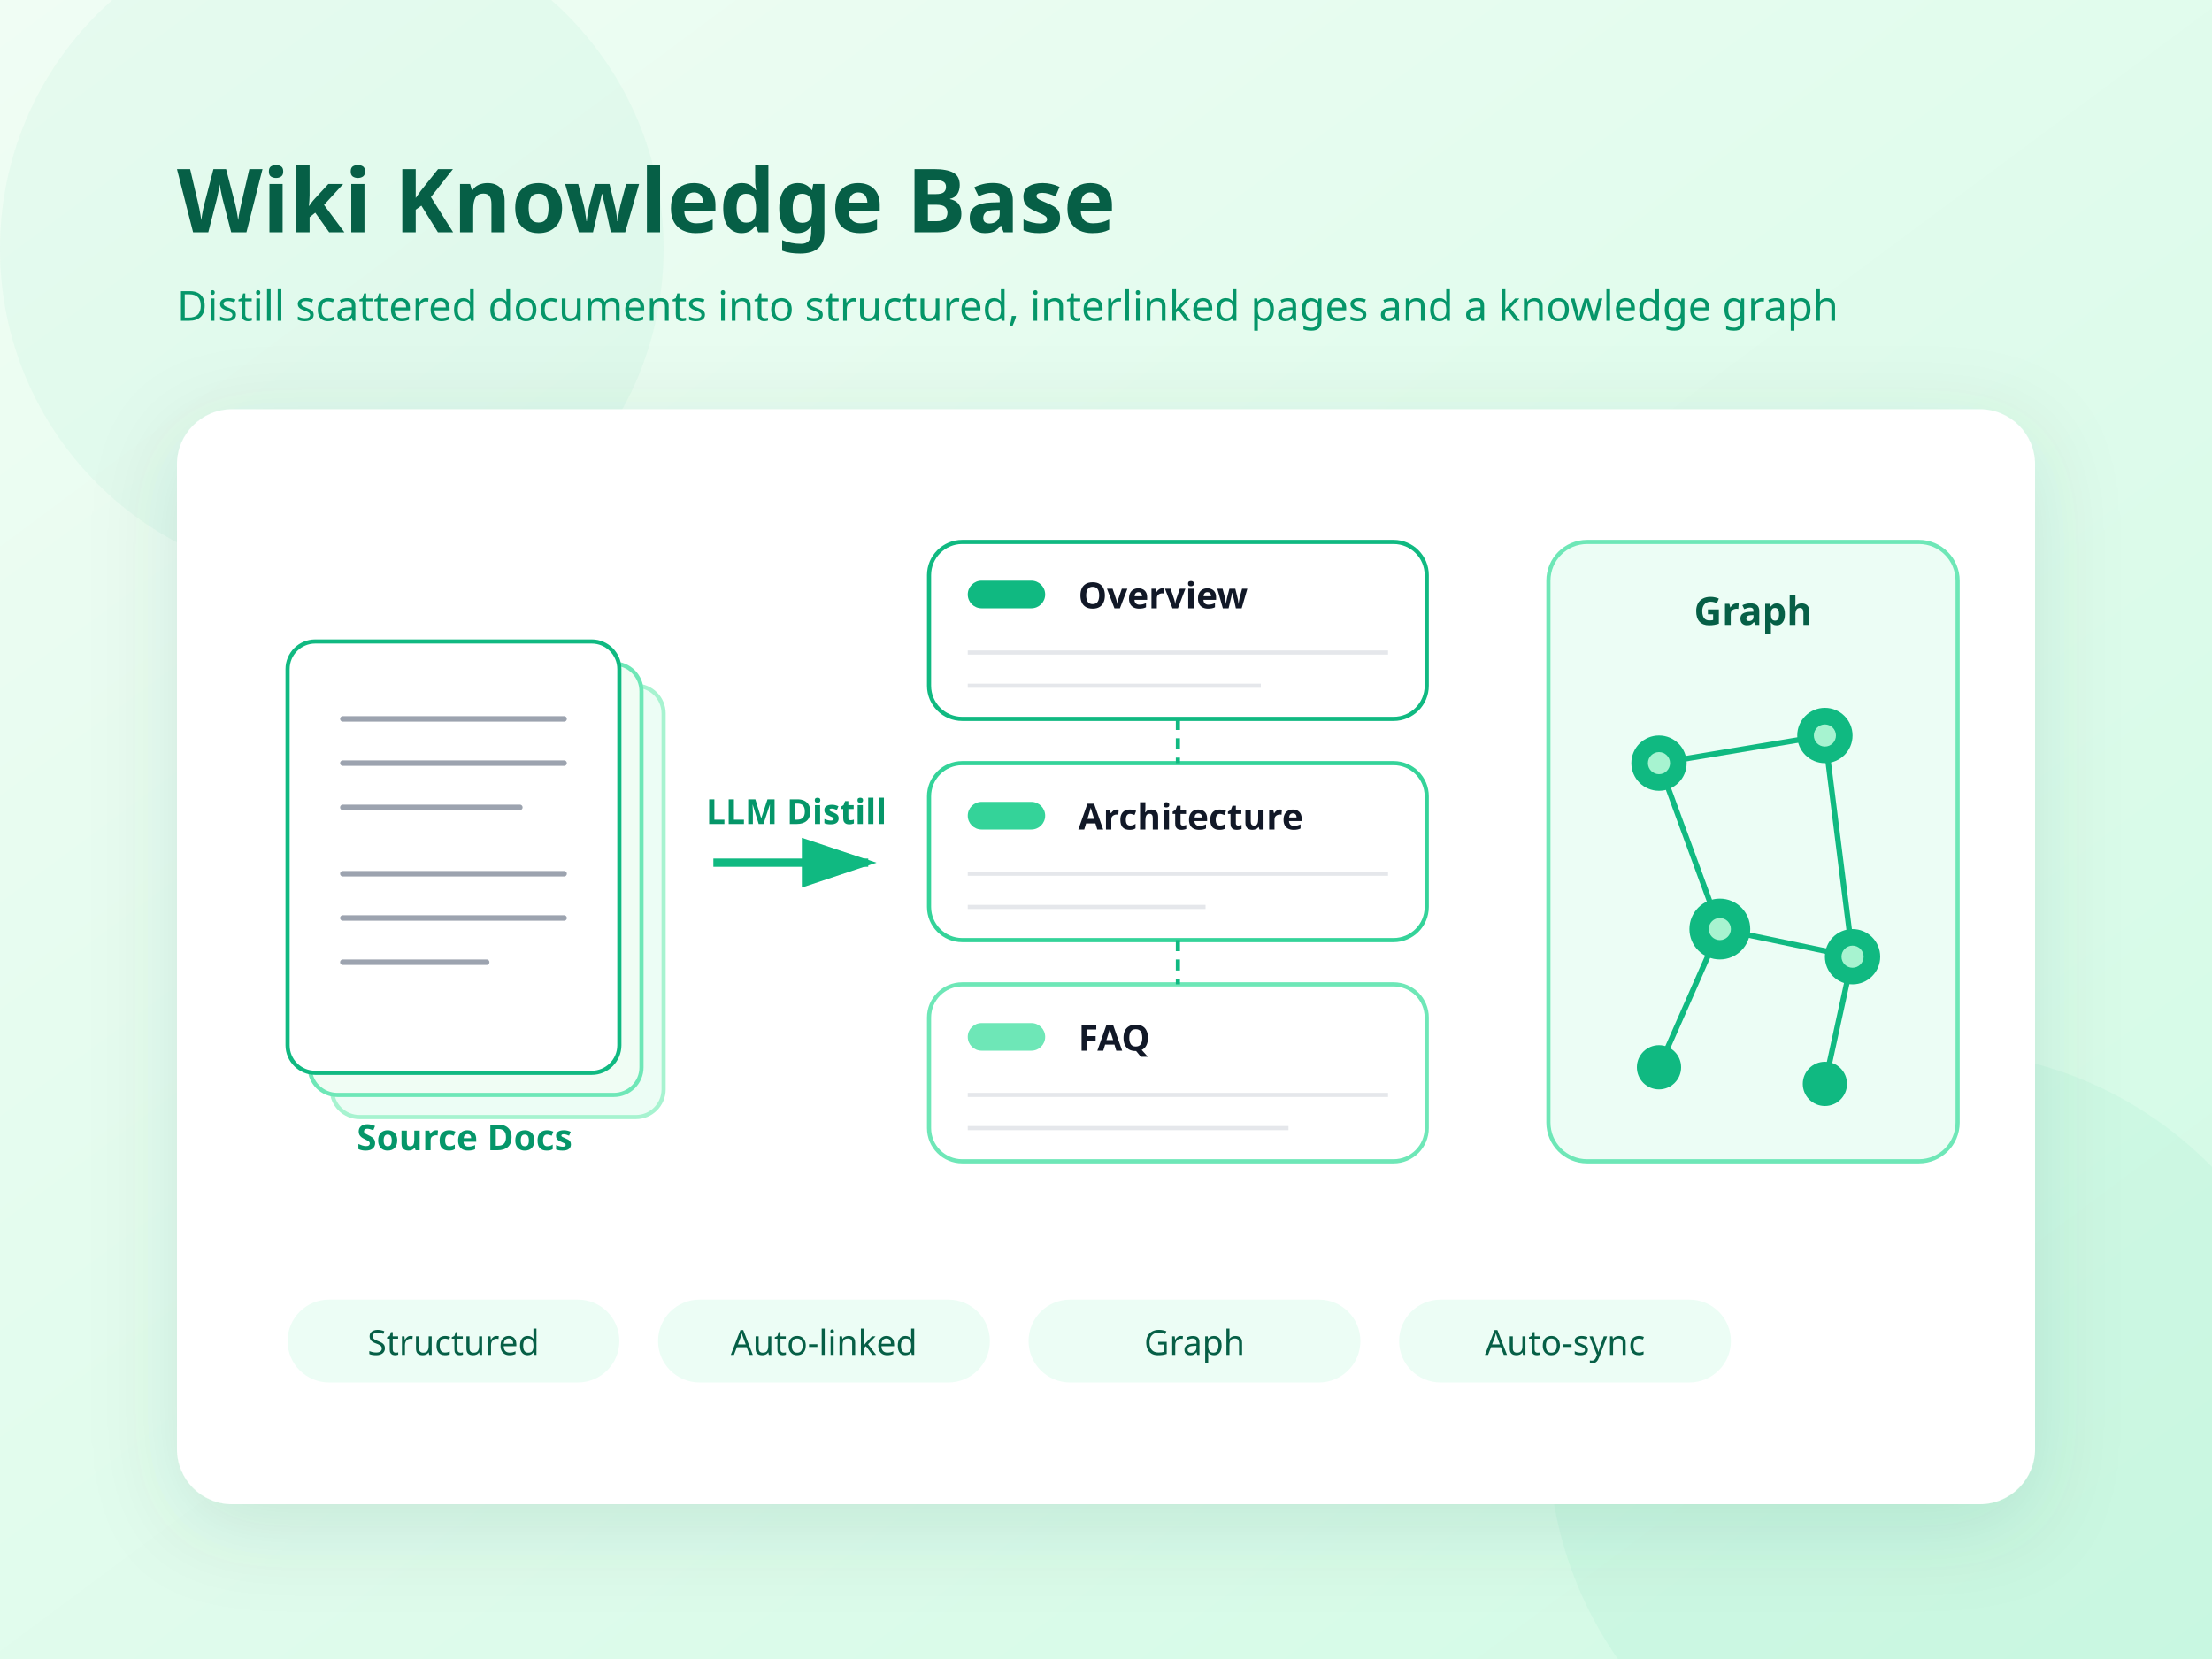
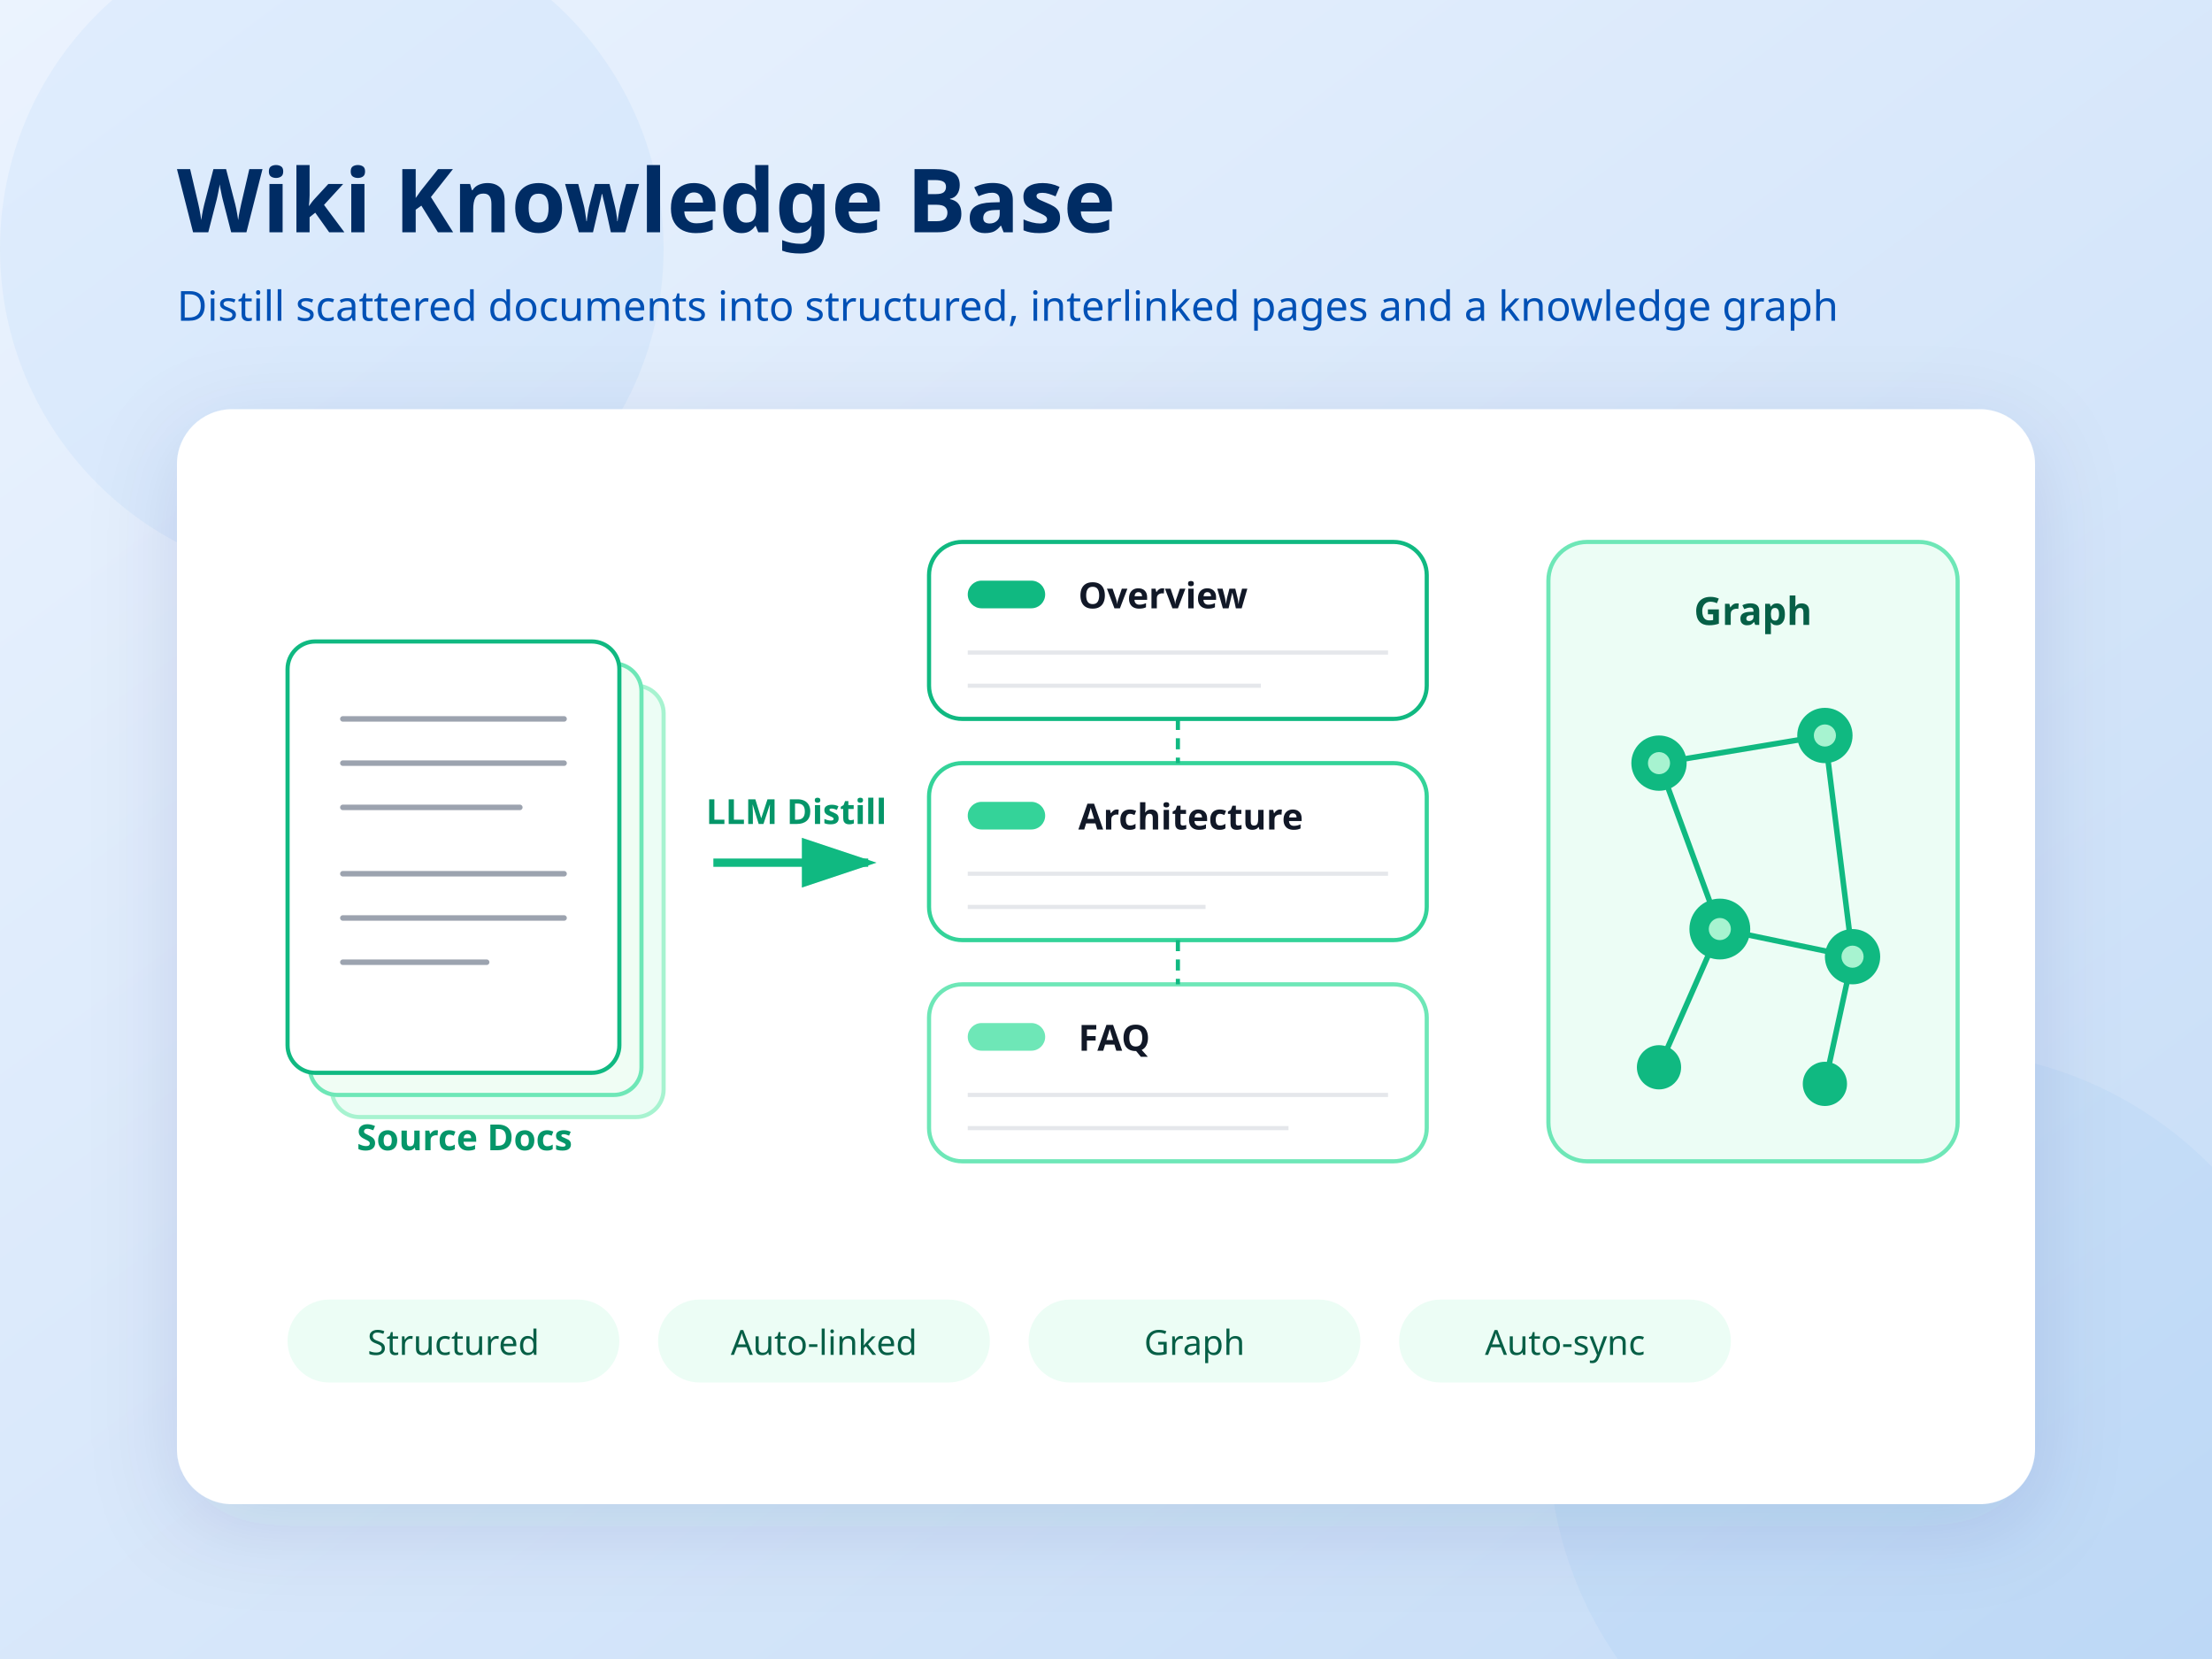
<svg xmlns="http://www.w3.org/2000/svg" viewBox="0 0 800 600">
  <defs>
    <linearGradient id="bg3" x1="0%" y1="0%" x2="100%" y2="100%">
-       <stop offset="0%" stop-color="#F0FDF4" />
-       <stop offset="100%" stop-color="#D1FAE5" />
+       <stop offset="0%" stop-color="#EBF3FE" />
+       <stop offset="100%" stop-color="#C5DCF7" />
    </linearGradient>
    <filter id="soft3" x="-20%" y="-20%" width="140%" height="140%">
-       <feDropShadow dx="0" dy="8" stdDeviation="16" flood-color="#065F46" flood-opacity="0.12" />
+       <feDropShadow dx="0" dy="8" stdDeviation="16" flood-color="#002C64" flood-opacity="0.12" />
    </filter>
  </defs>
  <rect width="800" height="600" fill="url(#bg3)" />
-   <circle cx="120" cy="90" r="120" fill="#10B981" opacity="0.05" />
-   <circle cx="700" cy="520" r="140" fill="#34D399" opacity="0.06" />
-   <text x="64" y="84" font-family="PingFang SC, sans-serif" font-size="32" font-weight="700" fill="#065F46">Wiki Knowledge Base</text>
-   <text x="64" y="116" font-family="PingFang SC, sans-serif" font-size="15" fill="#059669">Distill scattered documents into structured, interlinked pages and a knowledge graph</text>
+   <circle cx="120" cy="90" r="120" fill="#0071E3" opacity="0.05" />
+   <circle cx="700" cy="520" r="140" fill="#4095ED" opacity="0.06" />
+   <text x="64" y="84" font-family="PingFang SC, sans-serif" font-size="32" font-weight="700" fill="#002C64">Wiki Knowledge Base</text>
+   <text x="64" y="116" font-family="PingFang SC, sans-serif" font-size="15" fill="#0050B5">Distill scattered documents into structured, interlinked pages and a knowledge graph</text>
  <g filter="url(#soft3)">
    <rect x="64" y="148" width="672" height="396" rx="20" fill="#FFFFFF" />
  </g>
  <g transform="translate(104, 232)">
    <rect x="16" y="16" width="120" height="156" rx="10" fill="#ECFDF5" stroke="#A7F3D0" stroke-width="1.5" />
    <rect x="8" y="8" width="120" height="156" rx="10" fill="#F0FDF4" stroke="#6EE7B7" stroke-width="1.5" />
    <rect x="0" y="0" width="120" height="156" rx="10" fill="#FFFFFF" stroke="#10B981" stroke-width="1.5" />
    <g stroke="#9CA3AF" stroke-width="2" stroke-linecap="round">
      <line x1="20" y1="28" x2="100" y2="28" />
      <line x1="20" y1="44" x2="100" y2="44" />
      <line x1="20" y1="60" x2="84" y2="60" />
      <line x1="20" y1="84" x2="100" y2="84" />
      <line x1="20" y1="100" x2="100" y2="100" />
      <line x1="20" y1="116" x2="72" y2="116" />
    </g>
    <text x="64" y="184" font-family="PingFang SC, sans-serif" font-size="13" font-weight="600" fill="#059669" text-anchor="middle">Source Docs</text>
  </g>
  <g transform="translate(258, 300)">
    <path d="M0 12 H56" stroke="#10B981" stroke-width="3" marker-end="url(#arr3)" />
    <text x="30" y="-2" font-family="PingFang SC, sans-serif" font-size="12.5" font-weight="600" fill="#059669" text-anchor="middle">LLM Distill</text>
  </g>
  <g transform="translate(336, 196)">
    <rect width="180" height="64" rx="12" fill="#FFFFFF" stroke="#10B981" stroke-width="1.5" />
    <rect x="14" y="14" width="28" height="10" rx="5" fill="#10B981" />
    <text x="54" y="24" font-family="PingFang SC, sans-serif" font-size="13" font-weight="600" fill="#111827">Overview</text>
    <line x1="14" y1="40" x2="166" y2="40" stroke="#E5E7EB" stroke-width="1.5" />
    <line x1="14" y1="52" x2="120" y2="52" stroke="#E5E7EB" stroke-width="1.5" />
  </g>
  <g transform="translate(336, 276)">
    <rect width="180" height="64" rx="12" fill="#FFFFFF" stroke="#34D399" stroke-width="1.5" />
    <rect x="14" y="14" width="28" height="10" rx="5" fill="#34D399" />
    <text x="54" y="24" font-family="PingFang SC, sans-serif" font-size="13" font-weight="600" fill="#111827">Architecture</text>
    <line x1="14" y1="40" x2="166" y2="40" stroke="#E5E7EB" stroke-width="1.5" />
    <line x1="14" y1="52" x2="100" y2="52" stroke="#E5E7EB" stroke-width="1.5" />
  </g>
  <g transform="translate(336, 356)">
    <rect width="180" height="64" rx="12" fill="#FFFFFF" stroke="#6EE7B7" stroke-width="1.5" />
    <rect x="14" y="14" width="28" height="10" rx="5" fill="#6EE7B7" />
    <text x="54" y="24" font-family="PingFang SC, sans-serif" font-size="13" font-weight="600" fill="#111827">FAQ</text>
    <line x1="14" y1="40" x2="166" y2="40" stroke="#E5E7EB" stroke-width="1.5" />
    <line x1="14" y1="52" x2="130" y2="52" stroke="#E5E7EB" stroke-width="1.5" />
  </g>
  <g stroke="#10B981" stroke-width="1.5" stroke-dasharray="4,3">
    <path d="M426 260 V276" fill="none" />
    <path d="M426 340 V356" fill="none" />
  </g>
  <g transform="translate(560, 196)">
    <rect width="148" height="224" rx="14" fill="#ECFDF5" stroke="#6EE7B7" stroke-width="1.5" />
    <text x="74" y="30" font-family="PingFang SC, sans-serif" font-size="14" font-weight="700" fill="#065F46" text-anchor="middle">Graph</text>
    <g stroke="#10B981" stroke-width="2">
      <line x1="40" y1="80" x2="100" y2="70" />
      <line x1="40" y1="80" x2="62" y2="140" />
      <line x1="100" y1="70" x2="110" y2="150" />
      <line x1="62" y1="140" x2="110" y2="150" />
      <line x1="62" y1="140" x2="40" y2="190" />
      <line x1="110" y1="150" x2="100" y2="196" />
    </g>
    <g fill="#10B981">
      <circle cx="40" cy="80" r="10" />
      <circle cx="100" cy="70" r="10" />
      <circle cx="62" cy="140" r="11" />
      <circle cx="110" cy="150" r="10" />
      <circle cx="40" cy="190" r="8" />
      <circle cx="100" cy="196" r="8" />
    </g>
    <g fill="#A7F3D0">
      <circle cx="40" cy="80" r="4" />
      <circle cx="100" cy="70" r="4" />
      <circle cx="62" cy="140" r="4" />
      <circle cx="110" cy="150" r="4" />
    </g>
  </g>
  <g transform="translate(104, 470)" font-family="PingFang SC, sans-serif" font-size="12.5" fill="#065F46" text-anchor="middle">
    <rect x="0" y="0" width="120" height="30" rx="15" fill="#ECFDF5" />
    <text x="60" y="20">Structured</text>
    <rect x="134" y="0" width="120" height="30" rx="15" fill="#ECFDF5" />
    <text x="194" y="20">Auto-linked</text>
    <rect x="268" y="0" width="120" height="30" rx="15" fill="#ECFDF5" />
    <text x="328" y="20">Graph</text>
    <rect x="402" y="0" width="120" height="30" rx="15" fill="#ECFDF5" />
    <text x="462" y="20">Auto-sync</text>
  </g>
  <defs>
    <marker id="arr3" markerWidth="9" markerHeight="9" refX="8" refY="3" orient="auto">
      <polygon points="0 0, 9 3, 0 6" fill="#10B981" />
    </marker>
  </defs>
</svg>
